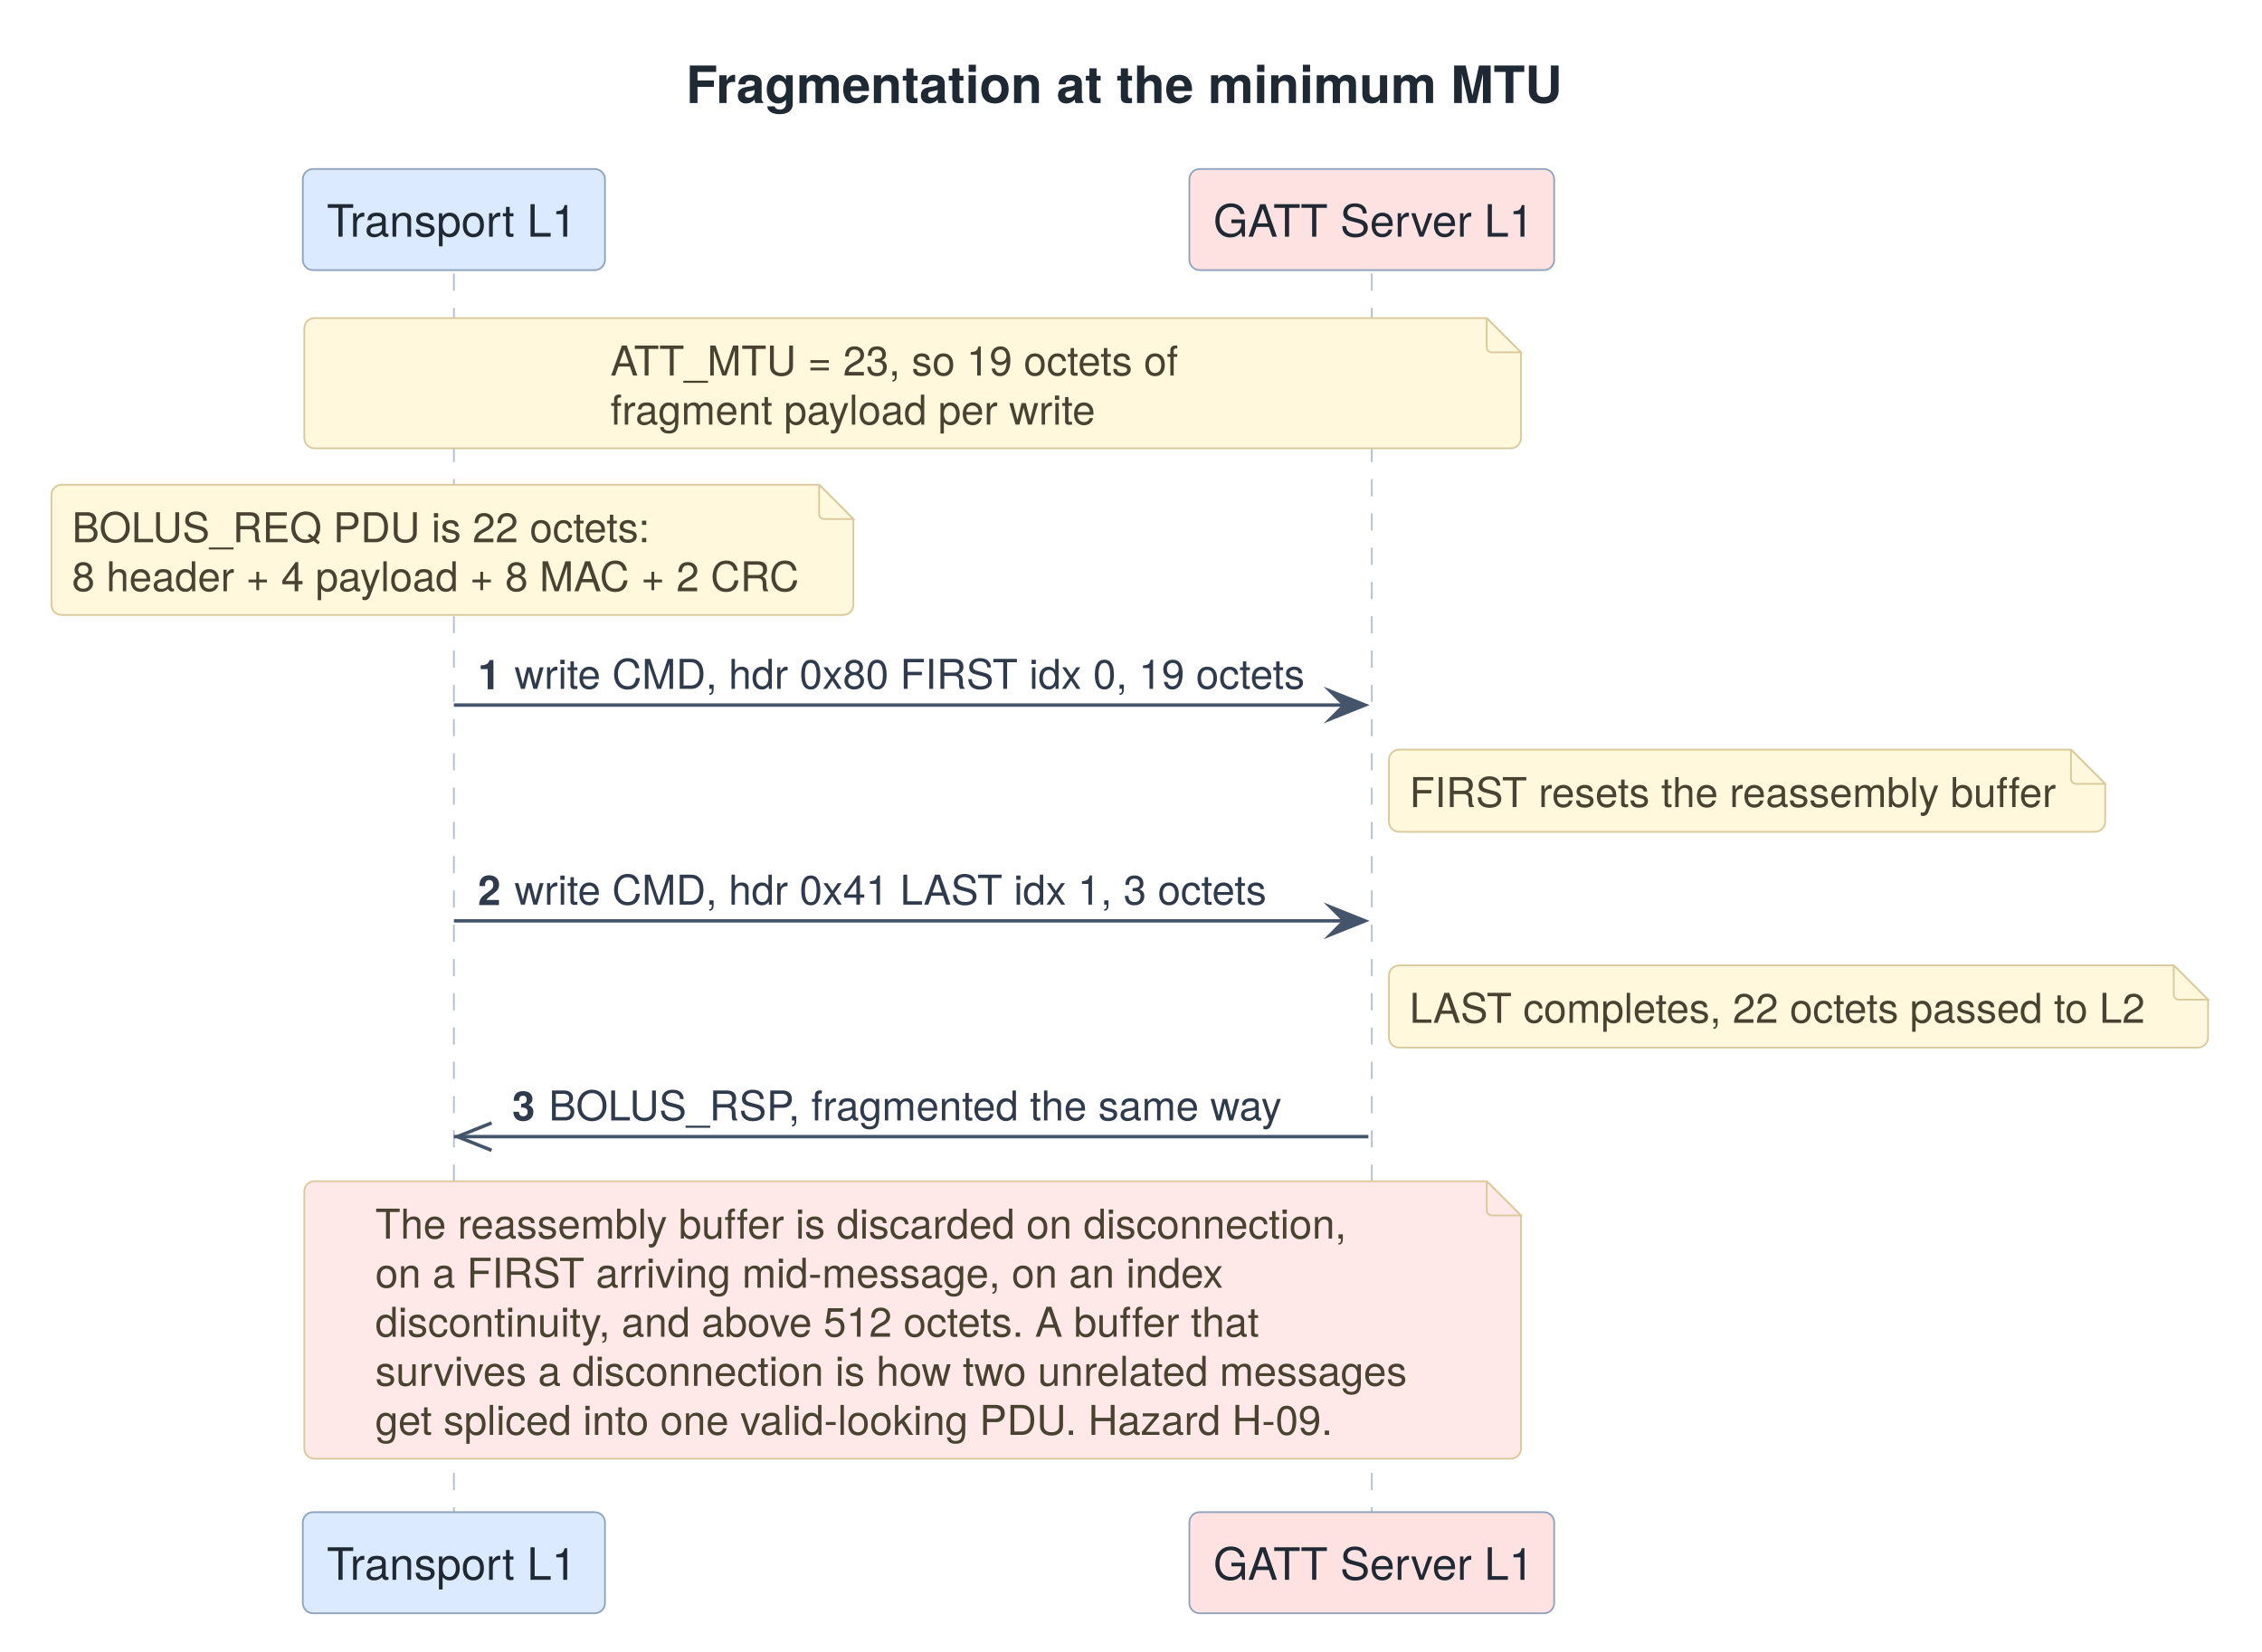
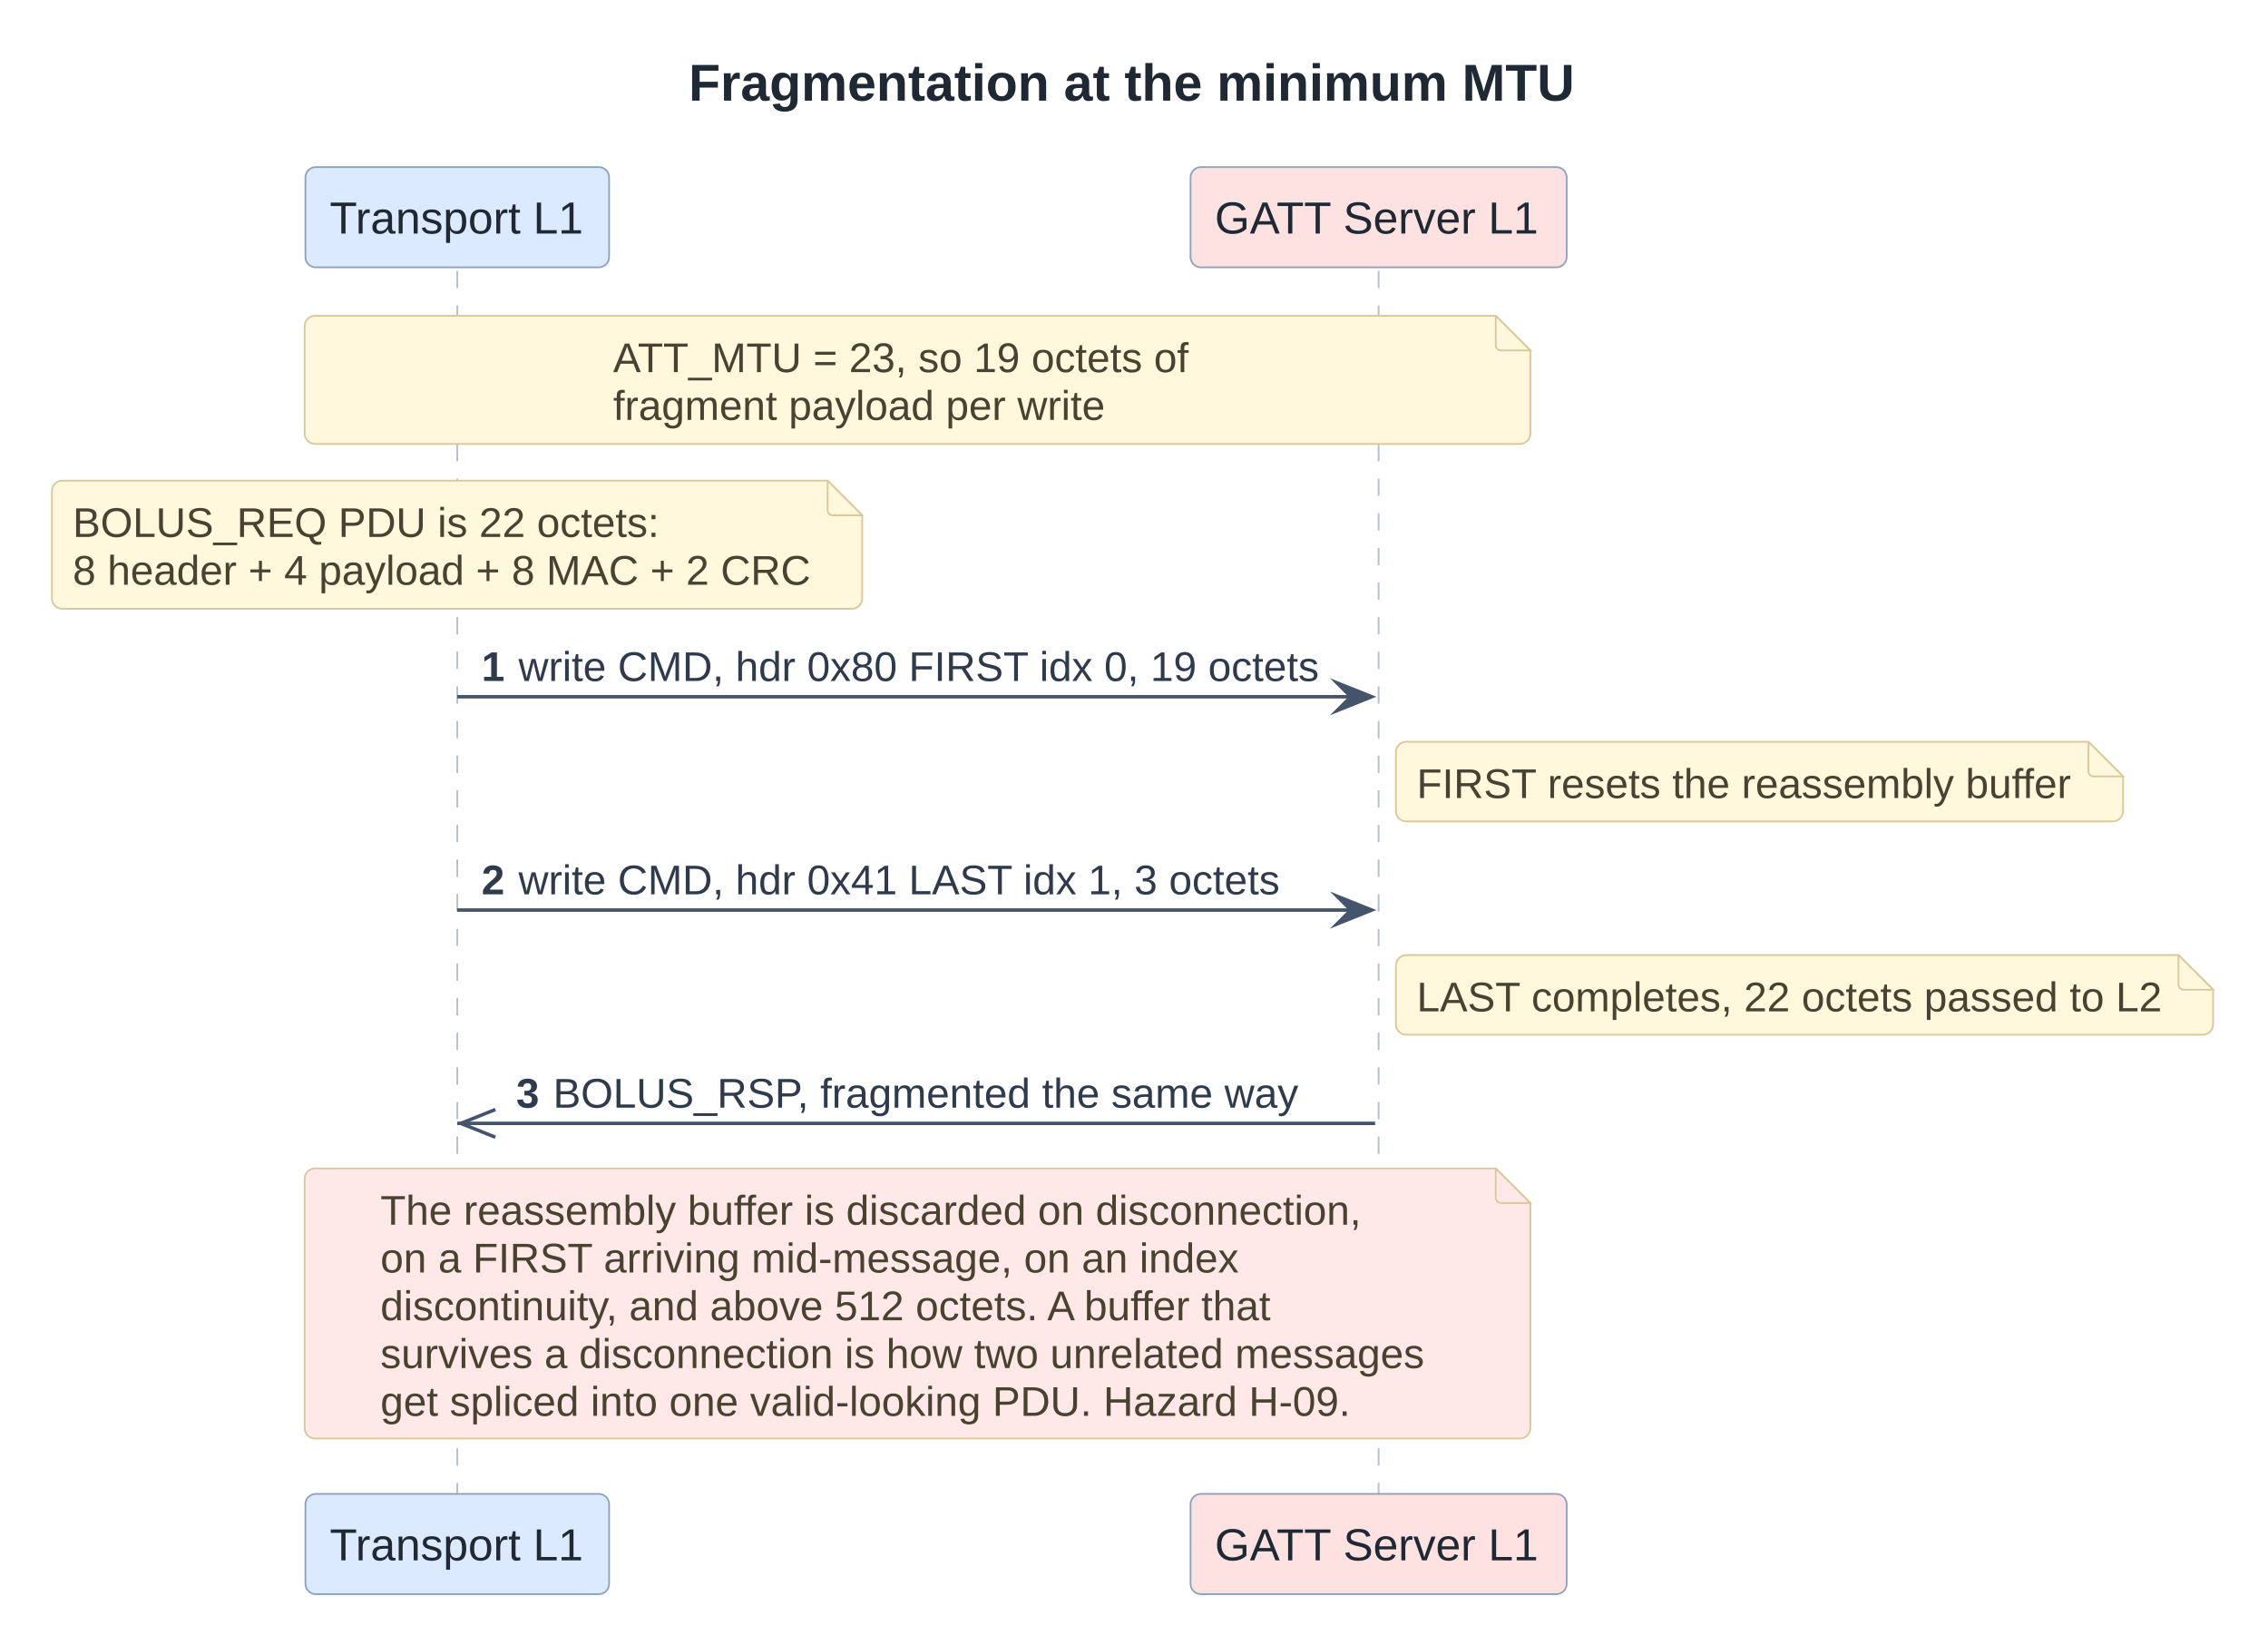
- <svg xmlns="http://www.w3.org/2000/svg" version="1.1" data-diagram-type="SEQUENCE" style="width:660px;height:482px;background:#FFFFFF;" width="660px" height="482px" viewBox="0 0 660 482" zoomAndPan="magnify" preserveAspectRatio="none" contentStyleType="text/css">
+ <svg xmlns="http://www.w3.org/2000/svg" version="1.1" data-diagram-type="SEQUENCE" style="width:655px;height:472px;background:#FFFFFF;" width="655px" height="472px" viewBox="0 0 655 472" zoomAndPan="magnify" preserveAspectRatio="none" contentStyleType="text/css">
  <defs />
  <g font-family="sans-serif" lengthAdjust="spacing">
    <g class="title" data-source-line="3">
-       <text x="200.155" y="30.06" fill="#1F2933" font-size="15" textLength="258.24" font-weight="700" font-family="'Helvetica Neue'">Fragmentation at the minimum MTU</text>
+       <text x="198.879" y="29.07" fill="#1F2933" font-size="15" textLength="255.842" font-weight="700" font-family="'Liberation Sans'">Fragmentation at the minimum MTU</text>
    </g>
    <g>
-       <rect x="128.938" y="79.824" width="8" height="361.432" fill="#000" fill-opacity="0" />
-       <line x1="132.438" y1="79.824" x2="132.438" y2="441.256" style="stroke:#B4BECD;stroke-width:0.5;stroke-dasharray:5,5;" />
+       <rect x="128.562" y="78.197" width="8" height="353.184" fill="#000" fill-opacity="0" />
+       <line x1="132.062" y1="78.197" x2="132.062" y2="431.381" style="stroke:#B4BECD;stroke-width:0.5;stroke-dasharray:5,5;" />
    </g>
    <g>
-       <rect x="396.758" y="79.824" width="8" height="361.432" fill="#000" fill-opacity="0" />
-       <line x1="400.258" y1="79.824" x2="400.258" y2="441.256" style="stroke:#B4BECD;stroke-width:0.5;stroke-dasharray:5,5;" />
+       <rect x="394.646" y="78.197" width="8" height="353.184" fill="#000" fill-opacity="0" />
+       <line x1="398.146" y1="78.197" x2="398.146" y2="431.381" style="stroke:#B4BECD;stroke-width:0.5;stroke-dasharray:5,5;" />
    </g>
-     <rect x="88.355" y="49.315" width="88.165" height="29.509" fill="#DBEAFE" style="stroke:#8FA3BF;stroke-width:0.5;" rx="3" ry="3" />
-     <text x="95.355" y="69.055" fill="#1F2933" font-size="13" textLength="74.165" font-family="'Helvetica Neue'">Transport L1</text>
-     <rect x="347.036" y="49.315" width="106.443" height="29.509" fill="#FEE2E2" style="stroke:#8FA3BF;stroke-width:0.5;" rx="3" ry="3" />
-     <text x="354.036" y="69.055" fill="#1F2933" font-size="13" textLength="92.443" font-family="'Helvetica Neue'">GATT Server L1</text>
-     <rect x="88.355" y="441.256" width="88.165" height="29.509" fill="#DBEAFE" style="stroke:#8FA3BF;stroke-width:0.5;" rx="3" ry="3" />
-     <text x="95.355" y="460.996" fill="#1F2933" font-size="13" textLength="74.165" font-family="'Helvetica Neue'">Transport L1</text>
-     <rect x="347.036" y="441.256" width="106.443" height="29.509" fill="#FEE2E2" style="stroke:#8FA3BF;stroke-width:0.5;" rx="3" ry="3" />
-     <text x="354.036" y="460.996" fill="#1F2933" font-size="13" textLength="92.443" font-family="'Helvetica Neue'">GATT Server L1</text>
-     <path d="M88.786,95.824 L88.786,127.824 A3,3 0 0 0 91.786,130.824 L440.786,130.824 A3,3 0 0 0 443.786,127.824 L443.786,102.824 L433.786,92.824 L91.786,92.824 A3,3 0 0 0 88.786,95.824" style="stroke:#D9C89A;stroke-width:0.5;" fill="#FFF8DC" />
-     <path d="M433.786,92.824 L433.786,101.324 A1.5,1.5 0 0 0 435.286,102.824 L443.786,102.824 L433.786,92.824" style="stroke:#D9C89A;stroke-width:0.5;" fill="#FFF8DC" />
-     <text x="178.118" y="109.584" fill="#4A4230" font-size="12" textLength="167.46" font-family="'Helvetica Neue'">ATT_MTU = 23, so 19 octets of</text>
-     <text x="178.118" y="123.9" fill="#4A4230" font-size="12" textLength="144.228" font-family="'Helvetica Neue'">fragment payload per write</text>
-     <path d="M15,144.456 L15,176.456 A3,3 0 0 0 18,179.456 L246,179.456 A3,3 0 0 0 249,176.456 L249,151.456 L239,141.456 L18,141.456 A3,3 0 0 0 15,144.456" style="stroke:#D9C89A;stroke-width:0.5;" fill="#FFF8DC" />
-     <path d="M239,141.456 L239,149.956 A1.5,1.5 0 0 0 240.5,151.456 L249,151.456 L239,141.456" style="stroke:#D9C89A;stroke-width:0.5;" fill="#FFF8DC" />
-     <text x="21" y="158.216" fill="#4A4230" font-size="12" textLength="168.036" font-family="'Helvetica Neue'">BOLUS_REQ PDU is 22 octets:</text>
-     <text x="21" y="172.532" fill="#4A4230" font-size="12" textLength="213.876" font-family="'Helvetica Neue'">8 header + 4 payload + 8 MAC + 2 CRC</text>
-     <polygon points="388.258,201.74,398.258,205.74,388.258,209.74,392.258,205.74" fill="#44546A" style="stroke:#44546A;stroke-width:1;stroke-linejoin:miter;stroke-miterlimit:10;" />
-     <line x1="132.438" y1="205.74" x2="394.258" y2="205.74" style="stroke:#44546A;stroke-width:1;" />
-     <text x="139.438" y="201.136" fill="#2F3B4C" font-size="12" font-weight="700" font-family="'Helvetica Neue'">1</text>
-     <text x="150.11" y="201.016" fill="#2F3B4C" font-size="12" textLength="233.148" font-family="'Helvetica Neue'">write CMD, hdr 0x80 FIRST idx 0, 19 octets</text>
-     <path d="M405.258,221.74 L405.258,239.74 A3,3 0 0 0 408.258,242.74 L611.258,242.74 A3,3 0 0 0 614.258,239.74 L614.258,228.74 L604.258,218.74 L408.258,218.74 A3,3 0 0 0 405.258,221.74" style="stroke:#D9C89A;stroke-width:0.5;" fill="#FFF8DC" />
-     <path d="M604.258,218.74 L604.258,227.24 A1.5,1.5 0 0 0 605.758,228.74 L614.258,228.74 L604.258,218.74" style="stroke:#D9C89A;stroke-width:0.5;" fill="#FFF8DC" />
-     <text x="411.258" y="235.5" fill="#4A4230" font-size="12" textLength="188.46" font-family="'Helvetica Neue'">FIRST resets the reassembly buffer</text>
-     <polygon points="388.258,264.708,398.258,268.708,388.258,272.708,392.258,268.708" fill="#44546A" style="stroke:#44546A;stroke-width:1;stroke-linejoin:miter;stroke-miterlimit:10;" />
-     <line x1="132.438" y1="268.708" x2="394.258" y2="268.708" style="stroke:#44546A;stroke-width:1;" />
-     <text x="139.438" y="264.104" fill="#2F3B4C" font-size="12" font-weight="700" font-family="'Helvetica Neue'">2</text>
-     <text x="150.11" y="263.984" fill="#2F3B4C" font-size="12" textLength="222.708" font-family="'Helvetica Neue'">write CMD, hdr 0x41 LAST idx 1, 3 octets</text>
-     <path d="M405.258,284.708 L405.258,302.708 A3,3 0 0 0 408.258,305.708 L641.258,305.708 A3,3 0 0 0 644.258,302.708 L644.258,291.708 L634.258,281.708 L408.258,281.708 A3,3 0 0 0 405.258,284.708" style="stroke:#D9C89A;stroke-width:0.5;" fill="#FFF8DC" />
-     <path d="M634.258,281.708 L634.258,290.208 A1.5,1.5 0 0 0 635.758,291.708 L644.258,291.708 L634.258,281.708" style="stroke:#D9C89A;stroke-width:0.5;" fill="#FFF8DC" />
-     <text x="411.258" y="298.468" fill="#4A4230" font-size="12" textLength="218.292" font-family="'Helvetica Neue'">LAST completes, 22 octets passed to L2</text>
-     <line x1="133.438" y1="331.676" x2="143.438" y2="327.676" style="stroke:#44546A;stroke-width:1;" />
-     <line x1="133.438" y1="331.676" x2="143.438" y2="335.676" style="stroke:#44546A;stroke-width:1;" />
-     <line x1="132.438" y1="331.676" x2="399.258" y2="331.676" style="stroke:#44546A;stroke-width:1;" />
-     <text x="149.438" y="327.072" fill="#2F3B4C" font-size="12" font-weight="700" font-family="'Helvetica Neue'">3</text>
-     <text x="160.11" y="326.952" fill="#2F3B4C" font-size="12" textLength="216.036" font-family="'Helvetica Neue'">BOLUS_RSP, fragmented the same way</text>
-     <path d="M88.786,347.676 L88.786,422.676 A3,3 0 0 0 91.786,425.676 L440.786,425.676 A3,3 0 0 0 443.786,422.676 L443.786,354.676 L433.786,344.676 L91.786,344.676 A3,3 0 0 0 88.786,347.676" style="stroke:#D9C89A;stroke-width:0.5;" fill="#FFE8E8" />
-     <path d="M433.786,344.676 L433.786,353.176 A1.5,1.5 0 0 0 435.286,354.676 L443.786,354.676 L433.786,344.676" style="stroke:#D9C89A;stroke-width:0.5;" fill="#FFE8E8" />
-     <text x="109.502" y="361.436" fill="#4A4230" font-size="12" textLength="286.944" font-family="'Helvetica Neue'">The reassembly buffer is discarded on disconnection,</text>
-     <text x="109.502" y="375.752" fill="#4A4230" font-size="12" textLength="247.824" font-family="'Helvetica Neue'">on a FIRST arriving mid-message, on an index</text>
-     <text x="109.502" y="390.068" fill="#4A4230" font-size="12" textLength="264.3" font-family="'Helvetica Neue'">discontinuity, and above 512 octets. A buffer that</text>
-     <text x="109.502" y="404.384" fill="#4A4230" font-size="12" textLength="304.692" font-family="'Helvetica Neue'">survives a disconnection is how two unrelated messages</text>
-     <text x="109.502" y="418.7" fill="#4A4230" font-size="12" textLength="284.028" font-family="'Helvetica Neue'">get spliced into one valid-looking PDU. Hazard H-09.</text>
+     <rect x="88.21" y="48.249" width="87.703" height="28.949" fill="#DBEAFE" style="stroke:#8FA3BF;stroke-width:0.5;" rx="3" ry="3" />
+     <text x="95.21" y="67.442" fill="#1F2933" font-size="13" textLength="73.703" font-family="'Liberation Sans'">Transport L1</text>
+     <rect x="343.827" y="48.249" width="108.637" height="28.949" fill="#FEE2E2" style="stroke:#8FA3BF;stroke-width:0.5;" rx="3" ry="3" />
+     <text x="350.827" y="67.442" fill="#1F2933" font-size="13" textLength="94.637" font-family="'Liberation Sans'">GATT Server L1</text>
+     <rect x="88.21" y="431.381" width="87.703" height="28.949" fill="#DBEAFE" style="stroke:#8FA3BF;stroke-width:0.5;" rx="3" ry="3" />
+     <text x="95.21" y="450.575" fill="#1F2933" font-size="13" textLength="73.703" font-family="'Liberation Sans'">Transport L1</text>
+     <rect x="343.827" y="431.381" width="108.637" height="28.949" fill="#FEE2E2" style="stroke:#8FA3BF;stroke-width:0.5;" rx="3" ry="3" />
+     <text x="350.827" y="450.575" fill="#1F2933" font-size="13" textLength="94.637" font-family="'Liberation Sans'">GATT Server L1</text>
+     <path d="M87.977,94.197 L87.977,125.197 A3,3 0 0 0 90.977,128.197 L438.977,128.197 A3,3 0 0 0 441.977,125.197 L441.977,101.197 L431.977,91.197 L90.977,91.197 A3,3 0 0 0 87.977,94.197" style="stroke:#D9C89A;stroke-width:0.5;" fill="#FFF8DC" />
+     <path d="M431.977,91.197 L431.977,99.697 A1.5,1.5 0 0 0 433.477,101.197 L441.977,101.197 L431.977,91.197" style="stroke:#D9C89A;stroke-width:0.5;" fill="#FFF8DC" />
+     <text x="177.069" y="107.453" fill="#4A4230" font-size="12" textLength="167.068" font-family="'Liberation Sans'">ATT_MTU = 23, so 19 octets of</text>
+     <text x="177.069" y="121.252" fill="#4A4230" font-size="12" textLength="142.072" font-family="'Liberation Sans'">fragment payload per write</text>
+     <path d="M15,141.795 L15,172.795 A3,3 0 0 0 18,175.795 L246,175.795 A3,3 0 0 0 249,172.795 L249,148.795 L239,138.795 L18,138.795 A3,3 0 0 0 15,141.795" style="stroke:#D9C89A;stroke-width:0.5;" fill="#FFF8DC" />
+     <path d="M239,138.795 L239,147.295 A1.5,1.5 0 0 0 240.5,148.795 L249,148.795 L239,138.795" style="stroke:#D9C89A;stroke-width:0.5;" fill="#FFF8DC" />
+     <text x="21" y="155.051" fill="#4A4230" font-size="12" textLength="169.395" font-family="'Liberation Sans'">BOLUS_REQ PDU is 22 octets:</text>
+     <text x="21" y="168.85" fill="#4A4230" font-size="12" textLength="213.123" font-family="'Liberation Sans'">8 header + 4 payload + 8 MAC + 2 CRC</text>
+     <polygon points="386.146,197.191,396.146,201.191,386.146,205.191,390.146,201.191" fill="#44546A" style="stroke:#44546A;stroke-width:1;stroke-linejoin:miter;stroke-miterlimit:10;" />
+     <line x1="132.062" y1="201.191" x2="392.146" y2="201.191" style="stroke:#44546A;stroke-width:1;" />
+     <text x="139.062" y="196.648" fill="#2F3B4C" font-size="12" font-weight="700" font-family="'Liberation Sans'">1</text>
+     <text x="149.735" y="196.648" fill="#2F3B4C" font-size="12" textLength="231.41" font-family="'Liberation Sans'">write CMD, hdr 0x80 FIRST idx 0, 19 octets</text>
+     <path d="M403.146,217.191 L403.146,234.191 A3,3 0 0 0 406.146,237.191 L610.146,237.191 A3,3 0 0 0 613.146,234.191 L613.146,224.191 L603.146,214.191 L406.146,214.191 A3,3 0 0 0 403.146,217.191" style="stroke:#D9C89A;stroke-width:0.5;" fill="#FFF8DC" />
+     <path d="M603.146,214.191 L603.146,222.691 A1.5,1.5 0 0 0 604.646,224.191 L613.146,224.191 L603.146,214.191" style="stroke:#D9C89A;stroke-width:0.5;" fill="#FFF8DC" />
+     <text x="409.146" y="230.447" fill="#4A4230" font-size="12" textLength="189.398" font-family="'Liberation Sans'">FIRST resets the reassembly buffer</text>
+     <polygon points="386.146,258.789,396.146,262.789,386.146,266.789,390.146,262.789" fill="#44546A" style="stroke:#44546A;stroke-width:1;stroke-linejoin:miter;stroke-miterlimit:10;" />
+     <line x1="132.062" y1="262.789" x2="392.146" y2="262.789" style="stroke:#44546A;stroke-width:1;" />
+     <text x="139.062" y="258.246" fill="#2F3B4C" font-size="12" font-weight="700" font-family="'Liberation Sans'">2</text>
+     <text x="149.735" y="258.246" fill="#2F3B4C" font-size="12" textLength="220.084" font-family="'Liberation Sans'">write CMD, hdr 0x41 LAST idx 1, 3 octets</text>
+     <path d="M403.146,278.789 L403.146,295.789 A3,3 0 0 0 406.146,298.789 L636.146,298.789 A3,3 0 0 0 639.146,295.789 L639.146,285.789 L629.146,275.789 L406.146,275.789 A3,3 0 0 0 403.146,278.789" style="stroke:#D9C89A;stroke-width:0.5;" fill="#FFF8DC" />
+     <path d="M629.146,275.789 L629.146,284.289 A1.5,1.5 0 0 0 630.646,285.789 L639.146,285.789 L629.146,275.789" style="stroke:#D9C89A;stroke-width:0.5;" fill="#FFF8DC" />
+     <text x="409.146" y="292.045" fill="#4A4230" font-size="12" textLength="215.455" font-family="'Liberation Sans'">LAST completes, 22 octets passed to L2</text>
+     <line x1="133.062" y1="324.387" x2="143.062" y2="320.387" style="stroke:#44546A;stroke-width:1;" />
+     <line x1="133.062" y1="324.387" x2="143.062" y2="328.387" style="stroke:#44546A;stroke-width:1;" />
+     <line x1="132.062" y1="324.387" x2="397.146" y2="324.387" style="stroke:#44546A;stroke-width:1;" />
+     <text x="149.062" y="319.844" fill="#2F3B4C" font-size="12" font-weight="700" font-family="'Liberation Sans'">3</text>
+     <text x="159.735" y="319.844" fill="#2F3B4C" font-size="12" textLength="216.768" font-family="'Liberation Sans'">BOLUS_RSP, fragmented the same way</text>
+     <path d="M87.977,340.387 L87.977,412.387 A3,3 0 0 0 90.977,415.387 L438.977,415.387 A3,3 0 0 0 441.977,412.387 L441.977,347.387 L431.977,337.387 L90.977,337.387 A3,3 0 0 0 87.977,340.387" style="stroke:#D9C89A;stroke-width:0.5;" fill="#FFE8E8" />
+     <path d="M431.977,337.387 L431.977,345.887 A1.5,1.5 0 0 0 433.477,347.387 L441.977,347.387 L431.977,337.387" style="stroke:#D9C89A;stroke-width:0.5;" fill="#FFE8E8" />
+     <text x="109.859" y="353.643" fill="#4A4230" font-size="12" textLength="283.482" font-family="'Liberation Sans'">The reassembly buffer is discarded on disconnection,</text>
+     <text x="109.859" y="367.441" fill="#4A4230" font-size="12" textLength="248.109" font-family="'Liberation Sans'">on a FIRST arriving mid-message, on an index</text>
+     <text x="109.859" y="381.24" fill="#4A4230" font-size="12" textLength="259.5" font-family="'Liberation Sans'">discontinuity, and above 512 octets. A buffer that</text>
+     <text x="109.859" y="395.039" fill="#4A4230" font-size="12" textLength="301.488" font-family="'Liberation Sans'">survives a disconnection is how two unrelated messages</text>
+     <text x="109.859" y="408.838" fill="#4A4230" font-size="12" textLength="280.143" font-family="'Liberation Sans'">get spliced into one valid-looking PDU. Hazard H-09.</text>
  </g>
</svg>
